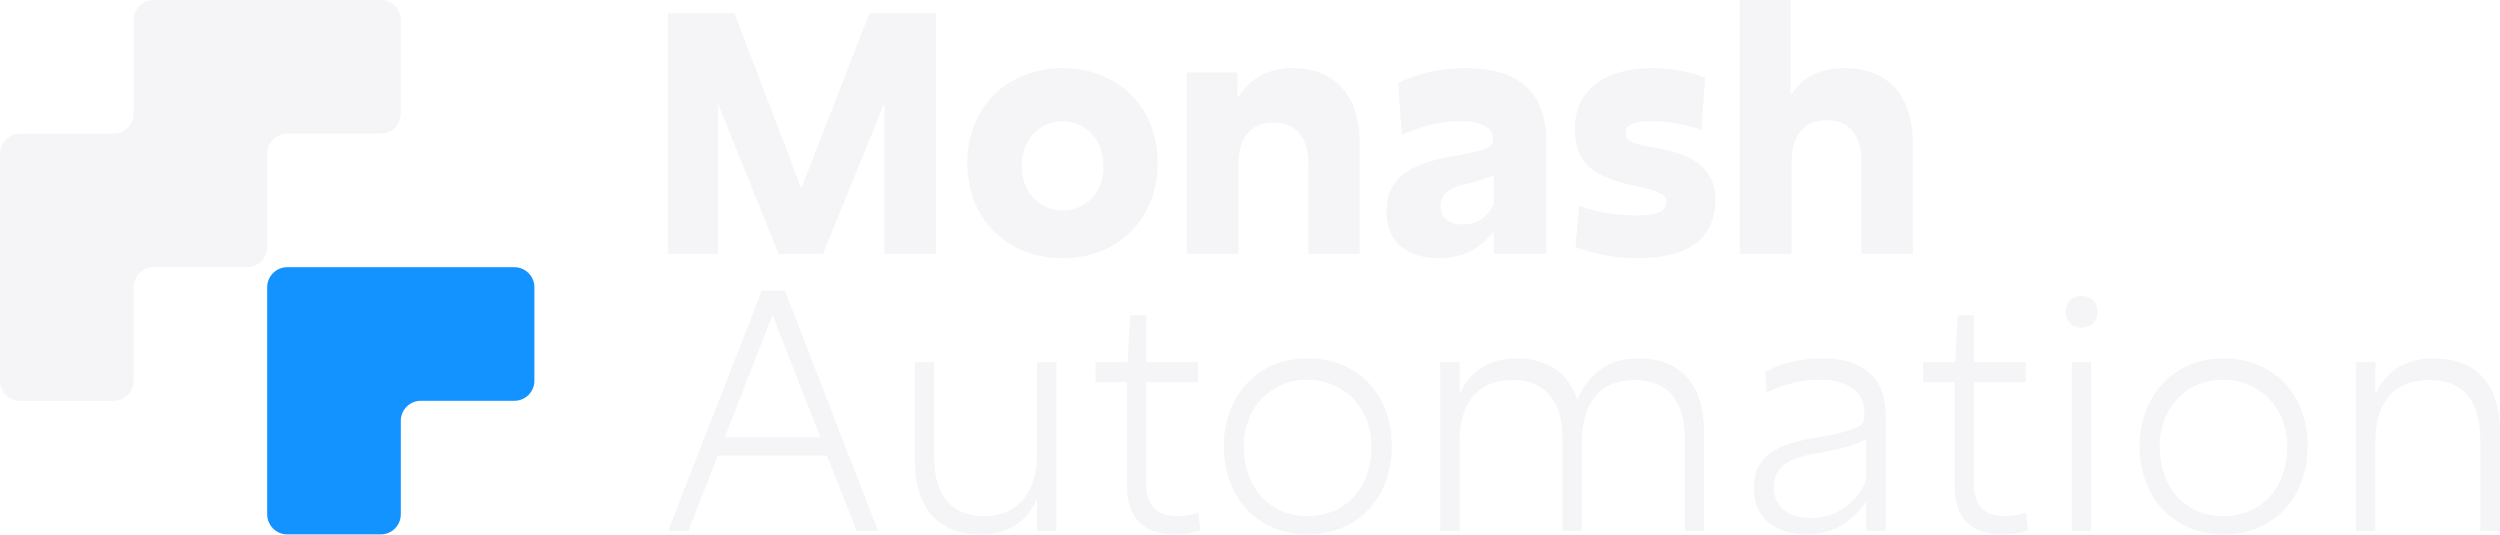
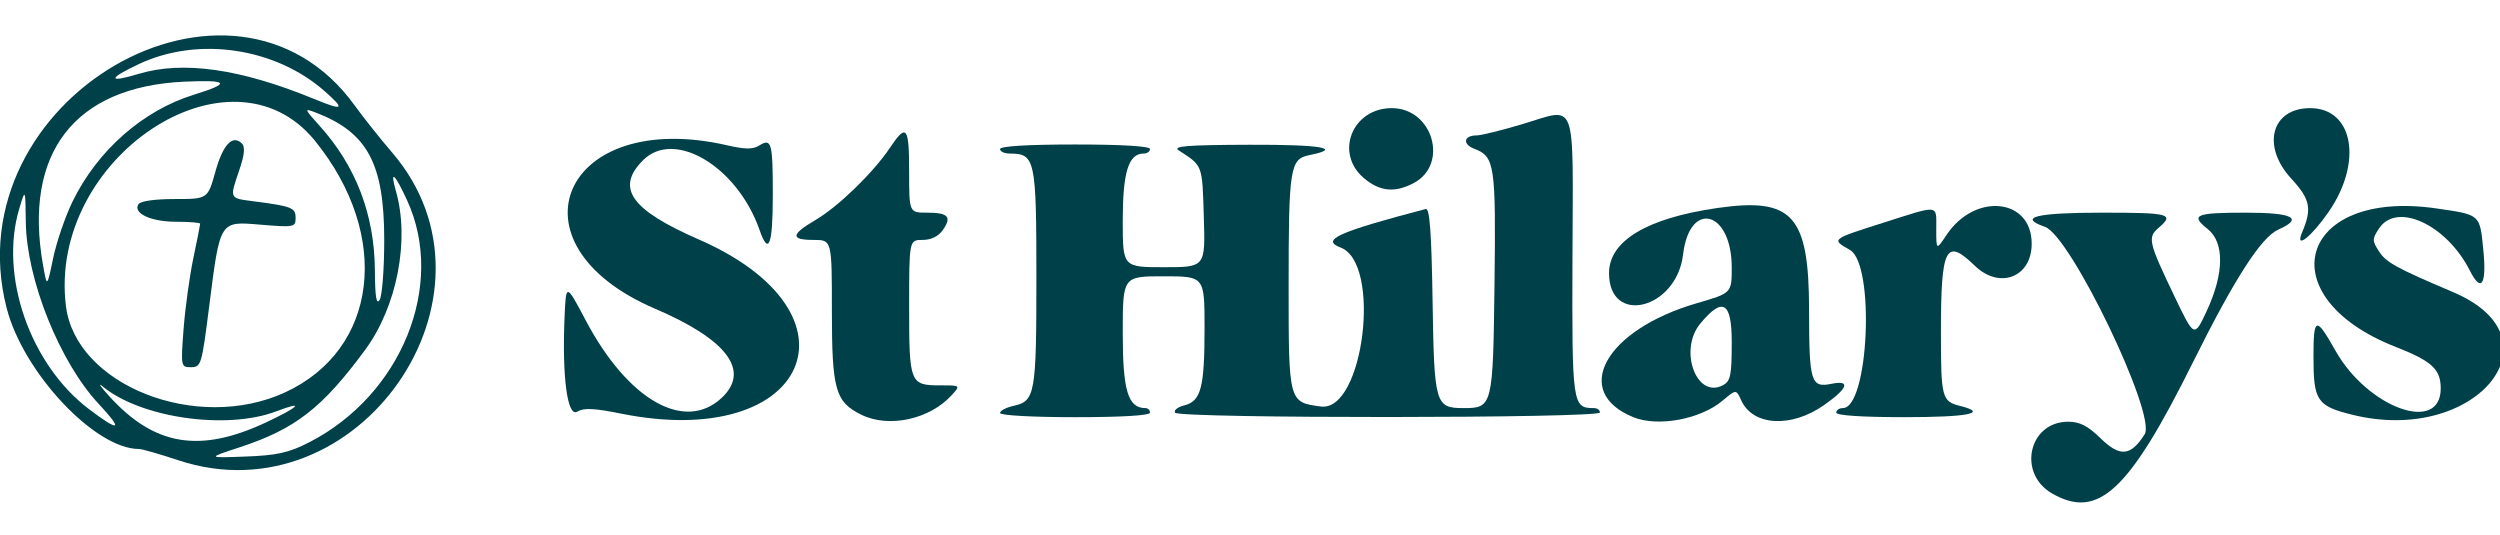
- <svg xmlns="http://www.w3.org/2000/svg" id="Layer_1" viewBox="0 0 748.5 160">
-   <defs>
-     <style>.cls-1{fill:#f5f5f7;}.cls-1,.cls-2{stroke-width:0px;}.cls-2{fill:#1393ff;}</style>
+ <svg xmlns="http://www.w3.org/2000/svg" id="Layer_1" viewBox="0 0 748.5 160" version="1.1" xml:space="preserve">
+   <defs id="defs1">
+     <style id="style1">.cls-1{fill:#f5f5f7;}.cls-1,.cls-2{stroke-width:0px;}.cls-2{fill:#1393ff;}</style>
  </defs>
-   <path class="cls-1" d="m46,0h68c3.31,0,6,2.69,6,6v28c0,3.31-2.69,6-6,6h-28c-3.31,0-6,2.69-6,6v28c0,3.31-2.69,6-6,6h-28c-3.31,0-6,2.69-6,6v28c0,3.31-2.69,6-6,6H6c-3.31,0-6-2.69-6-6V46c0-3.31,2.69-6,6-6h28c3.31,0,6-2.69,6-6V6c0-3.31,2.69-6,6-6Z" />
-   <path class="cls-2" d="m120,154v-28c0-3.31,2.69-6,6-6h28c3.31,0,6-2.69,6-6v-28c0-3.31-2.69-6-6-6h-68c-3.31,0-6,2.69-6,6v68c0,3.31,2.69,6,6,6h28c3.31,0,6-2.69,6-6Z" />
-   <path class="cls-1" d="m215,31.1v44.9h-15V4h19.9l20,52.4,20.4-52.4h19.9v72h-15.4V30.8l-18.4,45.2h-13.3l-18.1-44.9Z" />
-   <path class="cls-1" d="m318.1,20.4c16.9,0,28.5,11.9,28.5,28.4s-11.6,28.5-28.5,28.5-28.5-12.1-28.5-28.5,11.7-28.4,28.5-28.4Zm12.3,29.3c0-7.8-5.3-13.4-12.3-13.4s-12.2,5.6-12.2,13.4,5.2,13.3,12.2,13.3,12.3-5.2,12.3-13.3Z" />
-   <path class="cls-1" d="m355.3,21.7h15.2v7.1h.4c3.4-5.1,8.4-8.4,16.2-8.4,13.2,0,20,9,20,22.2v33.4h-15.4v-26.9c0-7.3-3.1-12.4-10.4-12.4s-10.5,5-10.5,12.6v26.7h-15.5V21.7Z" />
-   <path class="cls-1" d="m437.1,36.3c-6.5,0-12.6,1.9-17.4,4.1l-1.1-15.5c4.7-2.5,11.8-4.5,20.1-4.5,17,0,24.3,7.9,24.3,22.5v33.1h-15.8v-6.6c-4,4.8-8.6,7.9-16.6,7.9-9,0-15.5-4.7-15.5-13.8,0-11.6,9.3-15,20.9-16.9,4.4-.8,6.8-1.4,8.9-2.2,1.7-.7,2.1-1.5,2.1-2.9,0-3.2-3.2-5.2-9.9-5.2Zm2.6,18.6c-5.2,1.2-8.4,2.5-8.4,7,0,3.6,3,5.3,6.8,5.3,4.4,0,7.6-2.7,9.1-6v-8.8c-1.6.8-4.2,1.8-7.5,2.5Z" />
-   <path class="cls-1" d="m472.8,61.6c3.7,1.5,10.4,2.9,17.2,2.9,5.4,0,8.9-.9,8.9-3.9,0-2.4-1.7-3.3-10.8-5.3-10.5-2.3-16.6-6.2-16.6-16.8s7.9-18.1,23.2-18.1c6.7,0,12.6,1.5,15.8,2.9l-1.1,15.6c-4-1.4-9.4-2.6-15-2.6-5.3,0-7.7,1-7.7,3.5s1.5,3.2,10.2,4.7c10.3,1.9,16.7,6.1,16.7,15.3,0,11.3-7.8,17.5-23.1,17.5-8,0-14.5-1.6-18.8-3.4l1.1-12.3Z" />
-   <path class="cls-1" d="m546.9,36c-7.2,0-10.5,4.9-10.5,12.5v27.5h-15.5V0h15.2v28h.4c3.2-4.7,8.1-7.6,15.8-7.6,13.5,0,20.4,9,20.4,22.2v33.4h-15.4v-27.6c0-7.4-3.1-12.4-10.4-12.4Z" />
-   <path class="cls-1" d="m247.6,136.4h-32.7l-8.8,22.6h-6.1l28.1-72h6.9l27.9,72h-6.4l-8.9-22.6Zm-16.3-42.1l-14.3,36.6h28.6l-14.3-36.6Z" />
-   <path class="cls-1" d="m316.3,159h-5.8v-9.3h-.2c-2.7,6.2-8.3,10.3-16.6,10.3-14.2,0-19.8-9.6-19.8-21.9v-29.7h5.8v28.8c0,9.9,4.2,17.3,15,17.3s15.8-8,15.8-18.5v-27.6h5.8v50.6Z" />
-   <path class="cls-1" d="m337.4,114.4h-9.4v-6h9.6l.8-14h4.8v14h15.5v6h-15.5v30.7c0,7,4,9.4,9.2,9.4,2.5,0,4.5-.4,6.4-1l.6,5.2c-1.9.9-4.8,1.3-7.7,1.3-9.4,0-14.3-5-14.3-14.6v-31Z" />
-   <path class="cls-1" d="m391.4,107.3c15,0,25.3,10.6,25.3,26.2s-10.2,26.5-25.3,26.5-25-11.4-25-26.4,10.1-26.3,25-26.3Zm19.2,26.4c0-11.9-8.5-20-19.2-20s-19,8.1-19,20,7.4,20.8,19,20.8,19.2-8.5,19.2-20.8Z" />
-   <path class="cls-1" d="m437,159h-5.8v-50.6h5.8v9.3h.2c2.7-6.2,8.4-10.4,16.7-10.4,10.2,0,16,5,18.3,12.4,4.1-9.3,10.8-12.4,18.3-12.4,14.2,0,19.7,9.6,19.7,22v29.7h-5.8v-27.7c0-10-4.1-17.5-14.9-17.5s-15.9,7.1-15.9,18.5v26.7h-5.8v-27.7c0-10-4.1-17.5-14.9-17.5s-15.9,7.1-15.9,18.5v26.7Z" />
-   <path class="cls-1" d="m544.7,113.7c-6.3,0-12,1.9-15.7,3.8l-.6-6.1c4.4-2.5,10.4-4.1,17-4.1,14.1,0,19.2,7.2,19.2,17.1v34.6h-5.9v-8.8c-3.7,5.2-8.7,9.8-17.8,9.8s-15.8-4.8-15.8-13.5c0-9.6,5.7-13.5,19.9-15.7,5.2-.9,9-1.8,11.6-3.2,1.4-.8,1.6-1.9,1.6-3.9,0-5.7-3.8-10-13.5-10Zm-.1,21.9c-9.1,1.5-13.5,3.9-13.5,10.5,0,6,5,9,11.1,9,8.4,0,14.2-5.5,16.5-11.3v-12.3c-2.8,1.6-8,3.1-14.1,4.1Z" />
-   <path class="cls-1" d="m585.2,114.4h-9.4v-6h9.6l.8-14h4.8v14h15.5v6h-15.5v30.7c0,7,4,9.4,9.2,9.4,2.5,0,4.5-.4,6.4-1l.6,5.2c-1.9.9-4.8,1.3-7.7,1.3-9.4,0-14.3-5-14.3-14.6v-31Z" />
-   <path class="cls-1" d="m618.5,93.4c0-2.9,1.8-4.8,4.7-4.8s4.8,1.9,4.8,4.8-2,4.7-4.8,4.7-4.7-1.9-4.7-4.7Zm1.8,15h5.8v50.6h-5.8v-50.6Z" />
-   <path class="cls-1" d="m665.6,107.3c15,0,25.3,10.6,25.3,26.2s-10.2,26.5-25.3,26.5-25-11.4-25-26.4,10.1-26.3,25-26.3Zm19.2,26.4c0-11.9-8.5-20-19.2-20s-19,8.1-19,20,7.4,20.8,19,20.8,19.2-8.5,19.2-20.8Z" />
-   <path class="cls-1" d="m705.39,108.4h5.8v9.3h.2c2.7-6.2,8.6-10.4,17.1-10.4,14.6,0,20,9.6,20,22v29.7h-5.9v-27.7c0-10-4.2-17.5-15.2-17.5s-16.2,7.1-16.2,18.5v26.7h-5.8v-50.6Z" />
+   <path style="fill:#004149;fill-opacity:1" d="m 408.372,53.346 c -8.886,-7.477 -3.532,-20.97 8.32,-20.97 12.354,0 17.206,16.937 6.446,22.502 -5.622,2.907 -10.034,2.45 -14.766,-1.532 z" id="path46" />
+   <path style="fill:#004149;fill-opacity:1" d="m 689.226,69.64 c 3.049,-7.183 2.496,-9.96 -3.22,-16.161 -8.991,-9.754 -5.954,-21.103 5.648,-21.103 12.957,0 15.834,16.198 5.521,31.086 -5.227,7.545 -10.154,11.375 -7.948,6.179 z" id="path45" />
+   <path style="fill:#004149;fill-opacity:1" d="m 549.779,123.542 c 0,-0.748 0.884,-1.361 1.964,-1.361 7.763,0 9.697,-43.04 2.127,-47.347 -5.646,-3.213 -5.717,-3.155 9.867,-8.108 17.23,-5.476 15.977,-5.625 15.977,1.909 0,6.324 0,6.324 3.08,1.701 8.507,-12.772 25.495,-11.027 25.495,2.62 0,10.073 -9.637,13.791 -17.06,6.582 -8.687,-8.436 -10.118,-5.579 -10.115,20.192 0.002,19.356 0.288,20.438 5.757,21.811 8.543,2.144 2.501,3.362 -16.682,3.362 -12.7,0 -20.41,-0.514 -20.41,-1.361 z" id="path44" />
+   <path style="fill:#004149;fill-opacity:1" d="m 299.412,123.65 c 0,-0.689 1.842,-1.657 4.093,-2.152 6.417,-1.409 6.792,-3.533 6.792,-38.477 0,-35.34 -0.364,-37.039 -7.931,-37.039 -1.625,0 -2.954,-0.612 -2.954,-1.361 0,-0.852 8.391,-1.361 22.451,-1.361 14.06,0 22.451,0.509 22.451,1.361 0,0.748 -0.884,1.361 -1.964,1.361 -4.465,0 -6.2,5.606 -6.2,20.033 0,13.985 0,13.985 12.367,13.985 12.367,0 12.367,0 11.906,-15.08 -0.481,-15.752 -0.273,-15.2 -7.486,-19.878 -1.988,-1.289 2.318,-1.637 21.053,-1.701 21.69,-0.074 28.251,1.057 18.013,3.105 -5.773,1.155 -6.188,3.789 -6.188,39.29 0,34.673 0.016,34.732 9.678,35.973 12.772,1.641 18.277,-42.923 5.88,-47.602 -6.024,-2.274 -0.875,-4.603 25.502,-11.536 1.177,-0.309 1.716,6.994 2.041,27.666 0.485,30.852 0.803,31.945 9.286,31.945 8.68,0 8.803,-0.496 9.252,-37.271 0.434,-35.59 0.069,-38.038 -6.015,-40.351 -3.673,-1.397 -3.226,-4.019 0.685,-4.019 1.321,0 7.551,-1.541 13.845,-3.425 16.332,-4.888 14.998,-8.465 14.828,39.74 -0.156,44.469 -0.034,45.327 6.444,45.327 0.98,0 1.781,0.592 1.781,1.316 0,1.772 -126.121,1.831 -127.216,0.059 -0.44,-0.713 0.8,-1.697 2.756,-2.188 5.018,-1.259 6.08,-5.292 6.08,-23.088 0,-15.559 0,-15.559 -12.246,-15.559 -12.246,0 -12.246,0 -12.246,17.009 0,17.25 1.576,22.451 6.803,22.451 0.748,0 1.361,0.612 1.361,1.361 0,0.852 -8.391,1.361 -22.451,1.361 -12.769,0 -22.451,-0.54 -22.451,-1.253 z" id="path43" />
+   <path style="fill:#004149;fill-opacity:1" d="m 704.218,124.163 c -10.518,-2.621 -11.566,-4.188 -11.566,-17.289 0,-12.081 0.713,-12.283 6.591,-1.868 9.697,17.182 31.509,25.003 31.509,11.297 0,-5.762 -2.641,-8.193 -13.538,-12.464 -38.46,-15.072 -28.871,-47.448 12.272,-41.432 13.234,1.935 12.945,1.679 14.018,12.393 1.044,10.415 -0.607,12.998 -4.005,6.265 -6.973,-13.816 -21.923,-20.748 -27.242,-12.631 -2.07,3.16 -2.064,3.653 0.084,6.932 2.121,3.236 5.145,4.89 22.22,12.147 32.927,13.995 6.558,45.846 -30.342,36.65 z" id="path42" />
+   <path style="fill:#004149;fill-opacity:1" d="m 489.076,124.93 c -18.78,-7.588 -8.478,-26.177 18.921,-34.138 10.487,-3.047 10.487,-3.047 10.487,-10.699 0,-17.023 -12.622,-20.378 -14.577,-3.874 -1.938,16.366 -22.162,21.426 -22.162,5.545 0,-9.627 11.298,-16.427 32.358,-19.477 22.618,-3.276 27.502,2.135 27.533,30.5 0.024,21.721 0.526,23.366 6.754,22.12 5.773,-1.155 4.902,1.323 -2.235,6.353 -9.838,6.934 -21.323,6.298 -24.819,-1.374 -1.53,-3.357 -1.53,-3.357 -5.635,0.097 -6.595,5.549 -19.294,7.909 -26.625,4.947 z m 26.775,-9.6 c 2.285,-1.223 2.632,-2.932 2.632,-12.962 0,-12.009 -2.697,-13.587 -9.406,-5.503 -6.58,7.929 -1.157,22.709 6.774,18.465 z" id="path41" />
+   <path style="fill:#004149;fill-opacity:1" d="m 257.841,124.152 c -7.741,-3.82 -8.775,-7.484 -8.775,-31.096 0,-21.221 0,-21.221 -5.443,-21.221 -7.016,0 -6.881,-1.62 0.496,-5.943 6.825,-4 17.327,-14.175 22.304,-21.611 4.981,-7.442 5.775,-6.46 5.775,7.144 0,12.246 0,12.246 5.362,12.246 6.367,0 7.492,1.247 4.709,5.221 -1.319,1.883 -3.503,2.943 -6.066,2.943 -4.005,0 -4.005,0 -4.005,20.138 0,22.785 0.247,23.404 9.328,23.404 6.062,0 6.062,0 3.47,2.866 -6.633,7.335 -18.87,9.997 -27.154,5.908 z" id="path40" />
+   <path style="fill:#004149;fill-opacity:1" d="m 186,123.846 c -8.137,-1.639 -11.269,-1.783 -13.156,-0.605 -2.952,1.843 -4.587,-10.274 -3.816,-28.273 0.437,-10.205 0.437,-10.205 6.338,0.955 12.622,23.874 29.608,33.555 40.703,23.199 8.67,-8.093 1.679,-17.447 -19.951,-26.697 -45.47,-19.445 -27.408,-60.231 21.658,-48.905 5.242,1.21 7.64,1.23 9.482,0.08 3.758,-2.347 4.119,-1.044 4.119,14.855 0,14.968 -1.24,18.227 -3.963,10.416 -6.615,-18.977 -25.494,-30.295 -34.879,-20.91 -8.294,8.294 -3.705,14.836 16.631,23.713 51.137,22.32 32.868,63.461 -23.167,52.171 z" id="path39" />
+   <path style="fill:#004149;fill-opacity:1" d="M 53.289,137.769 C 47.765,135.931 42.505,134.428 41.6,134.428 28.426,134.428 6.937,111.53 1.983,92.213 -14.017,29.829 69.724,-18.9 106.194,31.572 c 2.619,3.625 7.656,9.96 11.193,14.077 36.706,42.731 -10.148,110.068 -64.098,92.12 z m 39.225,-5.308 c 27.664,-14.157 41.017,-47.043 29.401,-72.414 -3.741,-8.172 -5.278,-9.466 -3.38,-2.847 4.199,14.64 0.345,34.561 -9.194,47.526 -12.805,17.405 -20.966,23.747 -37.552,29.182 -9.817,3.217 -9.817,3.217 1.748,2.781 9.429,-0.355 12.935,-1.136 18.976,-4.228 z m -12.908,-5.972 c 10.029,-4.693 11.894,-6.691 3.117,-3.339 -14.859,5.674 -40.632,1.974 -52.01,-7.466 -1.517,-1.259 -0.615,0.07 2.004,2.954 13.493,14.853 27.069,17.126 46.889,7.852 z M 29.59,120.975 C 17.88,108.456 7.943,83.696 7.728,66.499 7.601,56.401 7.601,56.401 5.786,62.417 -0.271,82.497 8.972,109.111 26.654,122.504 c 9.241,6.999 10.365,6.413 2.936,-1.529 z m 55.667,-3.451 C 113.216,104.723 117.318,70.533 94.299,42.151 69.006,10.965 14.209,47.371 19.745,91.684 22.703,115.352 58.853,129.611 85.257,117.523 Z M 115.038,71.836 c 0,-22.933 -5.042,-32.256 -20.656,-38.193 -3.37,-1.281 -3.308,-1.085 1.255,3.966 10.908,12.074 16.485,26.62 16.602,43.3 0.056,8.043 0.454,10.487 1.438,8.845 0.748,-1.248 1.361,-9.311 1.361,-17.918 z M 21.755,60.27 C 29.221,45.008 42.791,33.077 58.053,28.354 69.263,24.886 68.485,23.843 55.144,24.456 22.269,25.966 6.947,45.853 12.874,79.32 c 1.205,6.803 1.205,6.803 3.046,-2.041 C 16.933,72.414 19.558,64.76 21.755,60.27 Z M 97.349,27.429 C 82.543,14.28 59.412,10.83 41.694,19.129 c -9.443,4.423 -9.532,5.803 -0.193,2.992 13.286,-3.998 30.459,-1.552 52.447,7.471 8.883,3.645 9.5,3.253 3.402,-2.163 z" id="path38" />
+   <path style="fill:#004149;fill-opacity:1" d="m 54.969,98.45 c 0.486,-6.317 1.801,-15.848 2.922,-21.18 1.122,-5.332 2.039,-9.961 2.039,-10.286 0,-0.325 -3.251,-0.591 -7.224,-0.591 -7.508,0 -12.948,-2.527 -11.273,-5.236 0.587,-0.95 4.867,-1.567 10.87,-1.567 9.902,0 9.902,0 12.186,-8.214 2.257,-8.119 5.158,-11.187 7.943,-8.402 1.005,1.005 0.774,3.371 -0.772,7.907 -2.961,8.691 -3.08,8.43 4.258,9.381 11.489,1.49 12.586,1.925 12.586,4.993 0,2.777 -0.42,2.856 -10.649,2.003 -12.138,-1.012 -11.944,-1.322 -15.21,24.351 -2.288,17.983 -2.394,18.328 -5.663,18.328 -2.795,0 -2.865,-0.4 -2.013,-11.485 z" id="path37" />
+   <path style="fill:#004149;fill-opacity:1" d="m 614.412,147.752 c -10.48,-6.011 -7.028,-21.488 4.793,-21.488 3.465,0 5.869,1.222 9.635,4.899 5.881,5.742 9.085,5.466 13.271,-1.146 3.637,-5.744 -22.156,-59.415 -29.84,-62.094 -8.247,-2.875 -2.684,-4.251 17.189,-4.251 20.181,0 21.659,0.396 16.853,4.511 -3.397,2.909 -3.087,4.249 4.78,20.662 5.87,12.246 5.87,12.246 9.565,4.34 5.269,-11.275 5.391,-20.57 0.323,-24.615 -5.3,-4.23 -3.733,-4.898 11.487,-4.898 14.105,0 17.293,1.68 9.638,5.08 -5.109,2.269 -13.136,14.759 -25.592,39.823 -19.147,38.529 -28.332,47.075 -42.103,39.177 z" id="path19" />
</svg>
